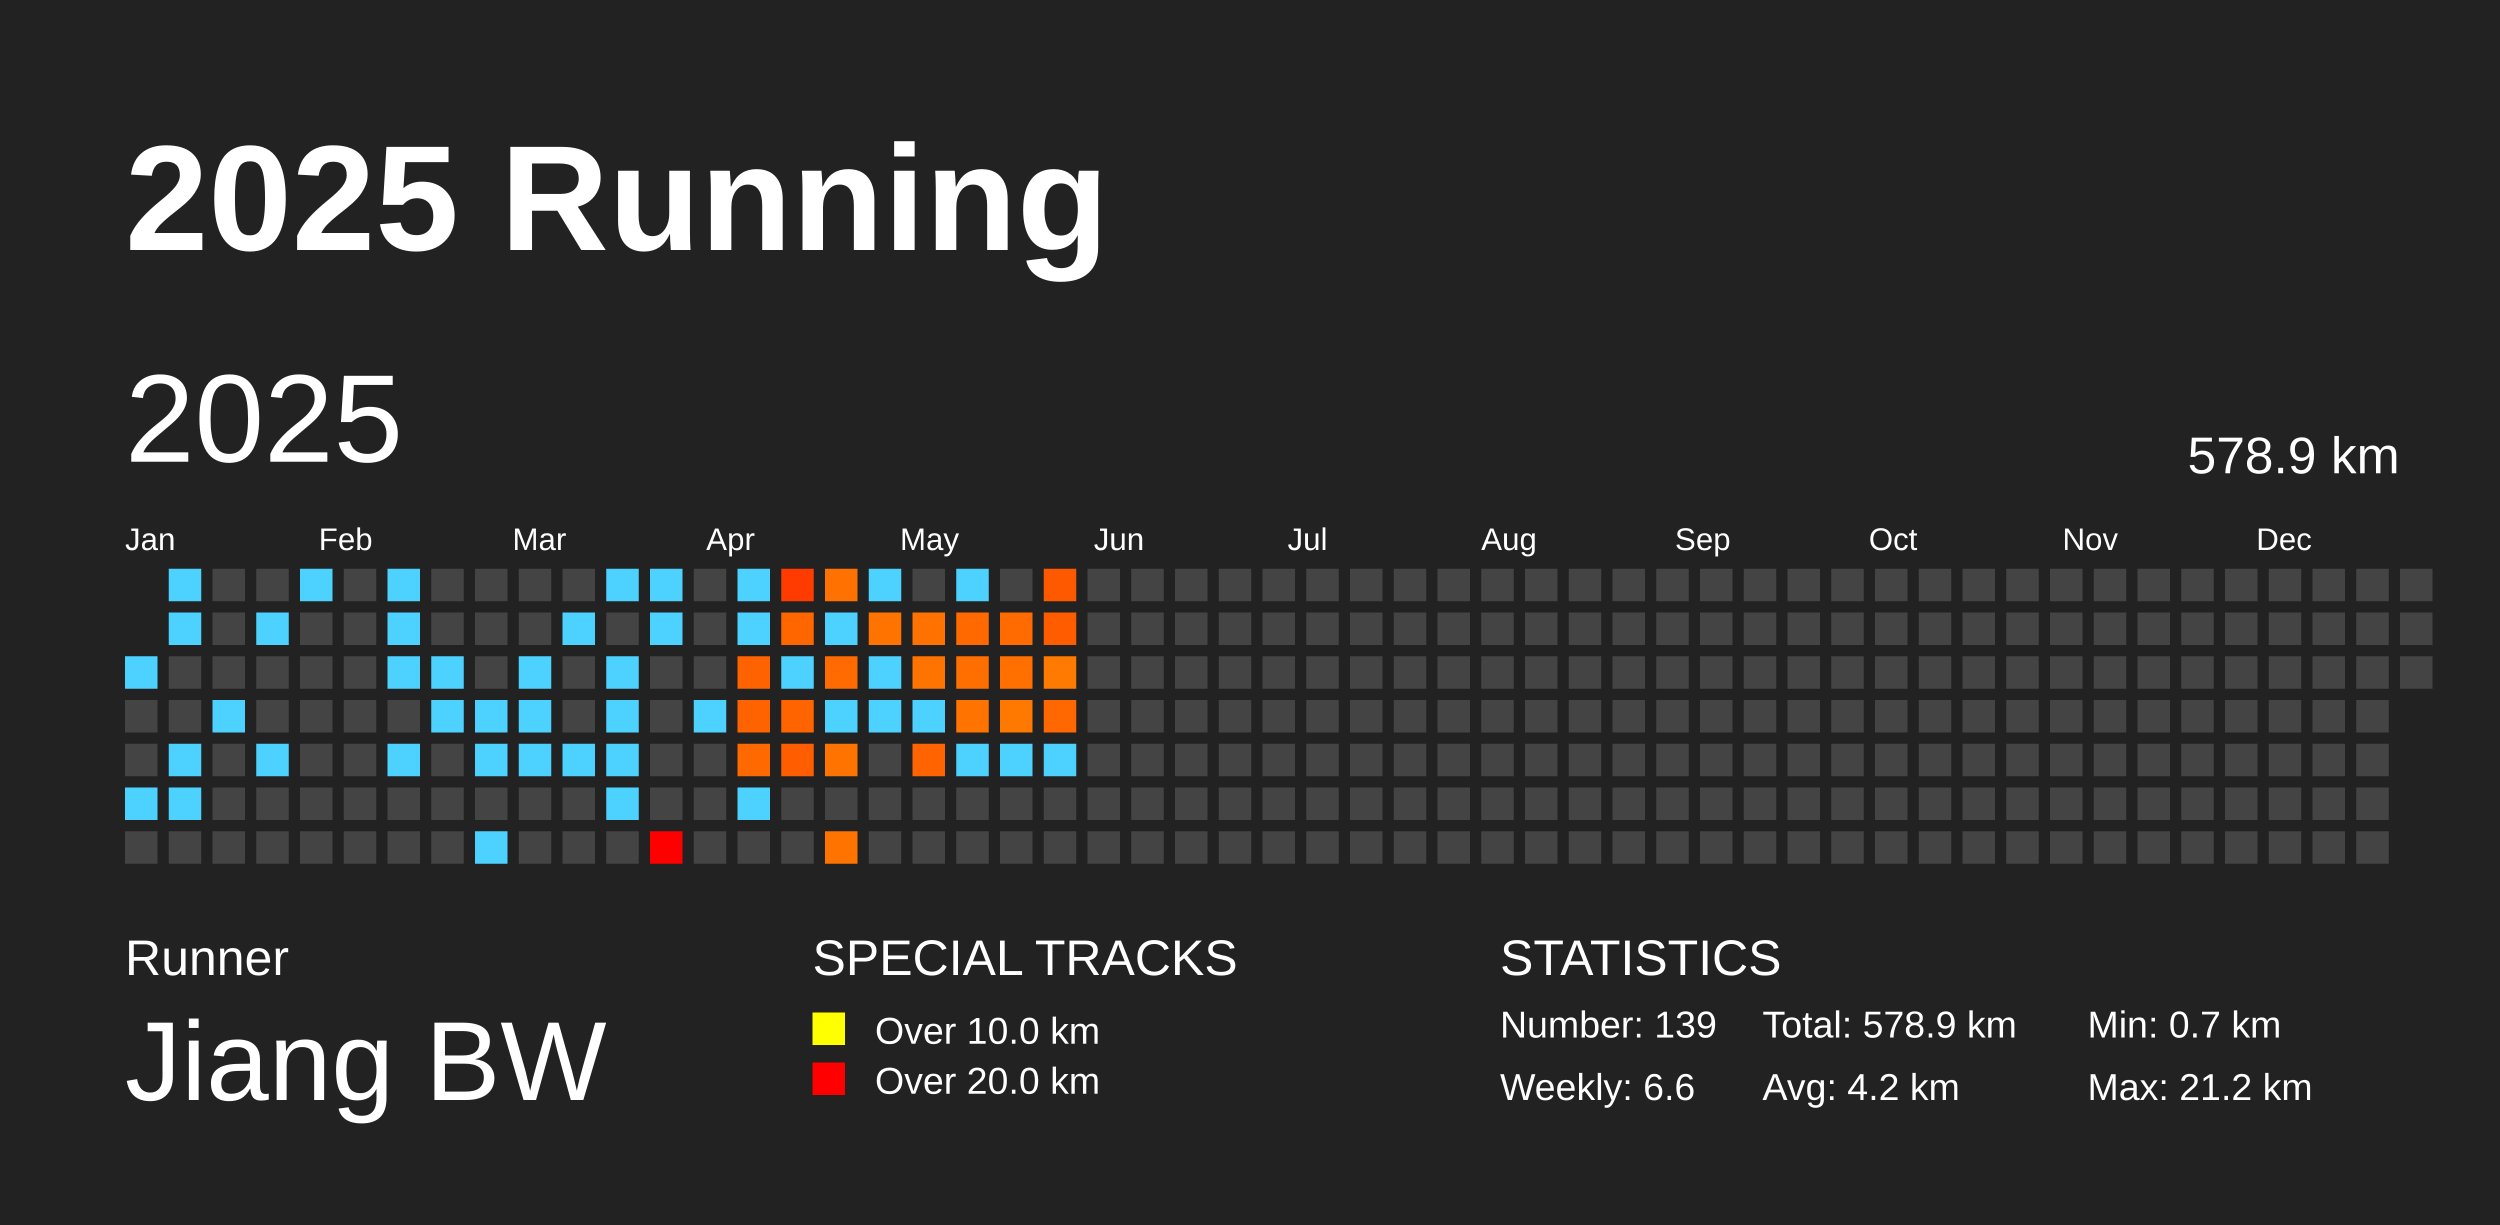
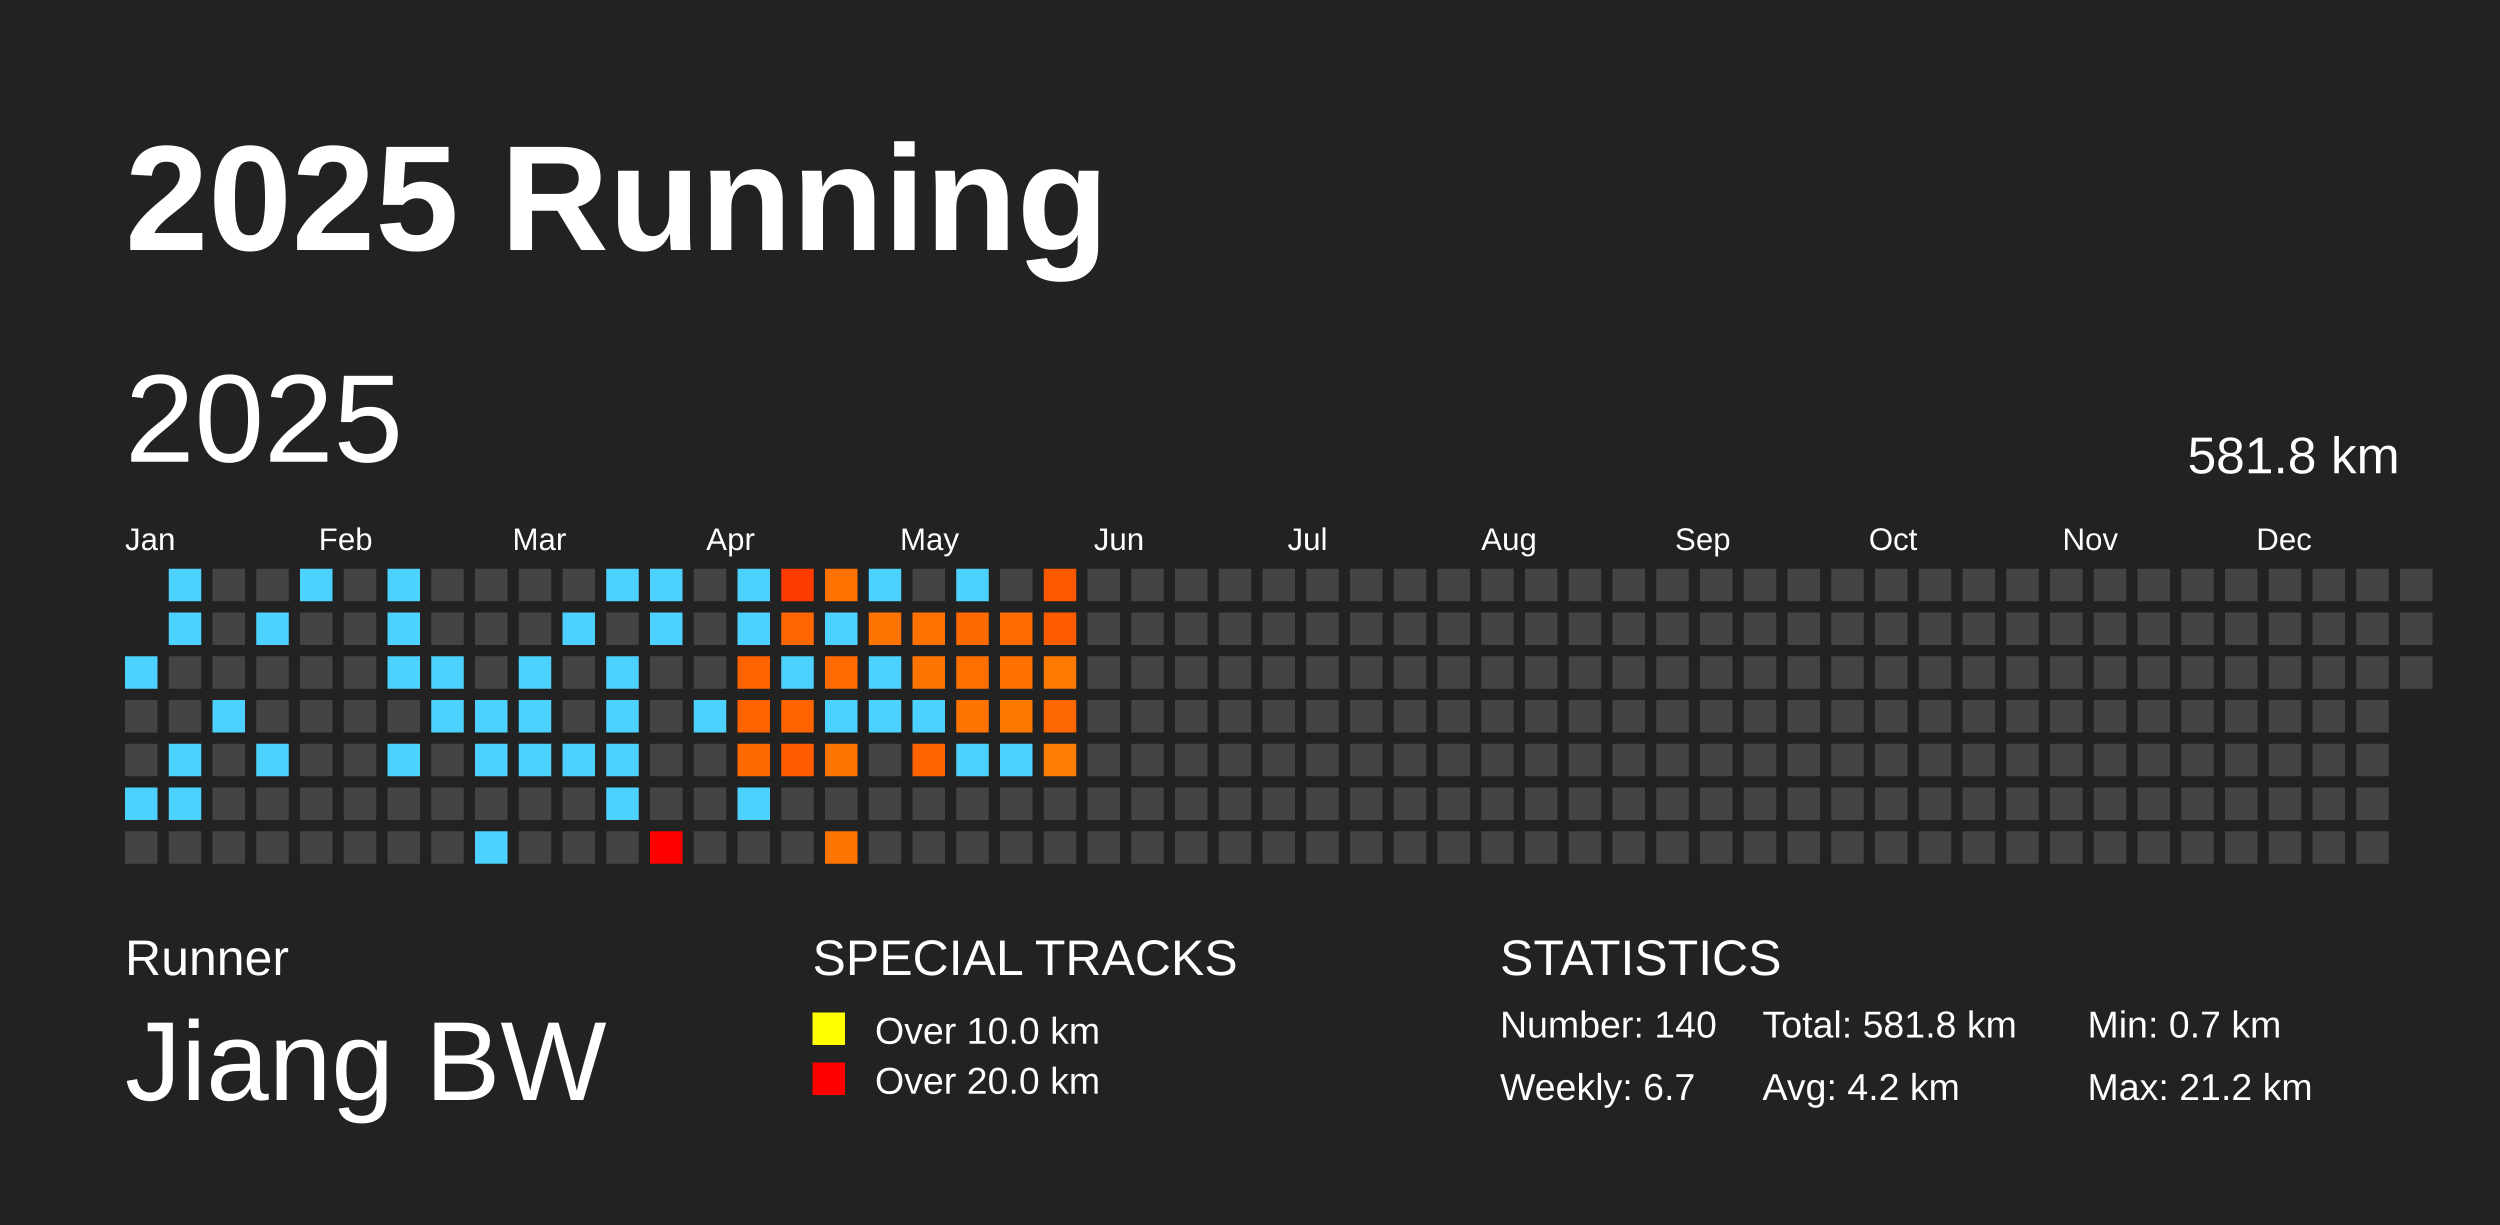
<svg xmlns="http://www.w3.org/2000/svg" baseProfile="full" height="98mm" version="1.1" viewBox="0,0,200,98" width="200mm">
  <defs />
  <rect fill="#222222" height="98" width="200" x="0" y="0" />
  <text fill="#FFFFFF" style="font-size:12px; font-family:Arial; font-weight:bold;" x="10" y="20">2025 Running</text>
  <text fill="#FFFFFF" style="font-size:4px; font-family:Arial" x="10" y="78">Runner</text>
  <text fill="#FFFFFF" style="font-size:9px; font-family:Arial" x="10" y="88">Jiang BW</text>
  <text fill="#FFFFFF" style="font-size:4px; font-family:Arial" x="65" y="78">SPECIAL TRACKS</text>
  <rect fill="yellow" height="2.6" width="2.6" x="65" y="81" />
  <text fill="#FFFFFF" style="font-size:3px; font-family:Arial" x="70" y="83.5">Over 10.0 km</text>
  <rect fill="red" height="2.6" width="2.6" x="65" y="85" />
  <text fill="#FFFFFF" style="font-size:3px; font-family:Arial" x="70" y="87.5">Over 20.0 km</text>
  <text fill="#FFFFFF" style="font-size:4px; font-family:Arial" x="120" y="78">STATISTICS</text>
-   <text fill="#FFFFFF" style="font-size:3px; font-family:Arial" x="120" y="83">Number: 139</text>
-   <text fill="#FFFFFF" style="font-size:3px; font-family:Arial" x="120" y="88">Weekly: 6.6</text>
-   <text fill="#FFFFFF" style="font-size:3px; font-family:Arial" x="141" y="83">Total: 578.9 km</text>
+   <text fill="#FFFFFF" style="font-size:3px; font-family:Arial" x="120" y="83">Number: 140</text>
+   <text fill="#FFFFFF" style="font-size:3px; font-family:Arial" x="120" y="88">Weekly: 6.7</text>
+   <text fill="#FFFFFF" style="font-size:3px; font-family:Arial" x="141" y="83">Total: 581.8 km</text>
  <text fill="#FFFFFF" style="font-size:3px; font-family:Arial" x="141" y="88">Avg: 4.2 km</text>
  <text fill="#FFFFFF" style="font-size:3px; font-family:Arial" x="167" y="83">Min: 0.7 km</text>
  <text fill="#FFFFFF" style="font-size:3px; font-family:Arial" x="167" y="88">Max: 21.2 km</text>
  <text dominant-baseline="hanging" fill="#FFFFFF" style="font-size:10.0px; font-family:Arial;" x="10" y="30">2025</text>
-   <text dominant-baseline="hanging" fill="#FFFFFF" style="font-size:4.125px; font-family:Arial;" x="175" y="35">578.9 km</text>
+   <text dominant-baseline="hanging" fill="#FFFFFF" style="font-size:4.125px; font-family:Arial;" x="175" y="35">581.8 km</text>
  <text fill="#FFFFFF" style="font-size:2.5px; font-family:Arial" x="10.0" y="44">Jan</text>
  <text fill="#FFFFFF" style="font-size:2.5px; font-family:Arial" x="25.5" y="44">Feb</text>
  <text fill="#FFFFFF" style="font-size:2.5px; font-family:Arial" x="41.0" y="44">Mar</text>
  <text fill="#FFFFFF" style="font-size:2.5px; font-family:Arial" x="56.5" y="44">Apr</text>
  <text fill="#FFFFFF" style="font-size:2.5px; font-family:Arial" x="72.0" y="44">May</text>
  <text fill="#FFFFFF" style="font-size:2.5px; font-family:Arial" x="87.5" y="44">Jun</text>
  <text fill="#FFFFFF" style="font-size:2.5px; font-family:Arial" x="103.0" y="44">Jul</text>
  <text fill="#FFFFFF" style="font-size:2.5px; font-family:Arial" x="118.5" y="44">Aug</text>
  <text fill="#FFFFFF" style="font-size:2.5px; font-family:Arial" x="134.0" y="44">Sep</text>
  <text fill="#FFFFFF" style="font-size:2.5px; font-family:Arial" x="149.5" y="44">Oct</text>
  <text fill="#FFFFFF" style="font-size:2.5px; font-family:Arial" x="165.0" y="44">Nov</text>
  <text fill="#FFFFFF" style="font-size:2.5px; font-family:Arial" x="180.5" y="44">Dec</text>
  <rect fill="#4dd2ff" height="2.6" width="2.6" x="10.0" y="52.5" />
  <rect fill="#444444" height="2.6" width="2.6" x="10.0" y="56.0" />
  <rect fill="#444444" height="2.6" width="2.6" x="10.0" y="59.5" />
  <rect fill="#4dd2ff" height="2.6" width="2.6" x="10.0" y="63.0" />
  <rect fill="#444444" height="2.6" width="2.6" x="10.0" y="66.5" />
  <rect fill="#4dd2ff" height="2.6" width="2.6" x="13.5" y="45.5" />
  <rect fill="#4dd2ff" height="2.6" width="2.6" x="13.5" y="49.0" />
  <rect fill="#444444" height="2.6" width="2.6" x="13.5" y="52.5" />
  <rect fill="#444444" height="2.6" width="2.6" x="13.5" y="56.0" />
  <rect fill="#4dd2ff" height="2.6" width="2.6" x="13.5" y="59.5" />
  <rect fill="#4dd2ff" height="2.6" width="2.6" x="13.5" y="63.0" />
  <rect fill="#444444" height="2.6" width="2.6" x="13.5" y="66.5" />
  <rect fill="#444444" height="2.6" width="2.6" x="17.0" y="45.5" />
  <rect fill="#444444" height="2.6" width="2.6" x="17.0" y="49.0" />
  <rect fill="#444444" height="2.6" width="2.6" x="17.0" y="52.5" />
  <rect fill="#4dd2ff" height="2.6" width="2.6" x="17.0" y="56.0" />
  <rect fill="#444444" height="2.6" width="2.6" x="17.0" y="59.5" />
  <rect fill="#444444" height="2.6" width="2.6" x="17.0" y="63.0" />
  <rect fill="#444444" height="2.6" width="2.6" x="17.0" y="66.5" />
  <rect fill="#444444" height="2.6" width="2.6" x="20.5" y="45.5" />
  <rect fill="#4dd2ff" height="2.6" width="2.6" x="20.5" y="49.0" />
  <rect fill="#444444" height="2.6" width="2.6" x="20.5" y="52.5" />
  <rect fill="#444444" height="2.6" width="2.6" x="20.5" y="56.0" />
  <rect fill="#4dd2ff" height="2.6" width="2.6" x="20.5" y="59.5" />
  <rect fill="#444444" height="2.6" width="2.6" x="20.5" y="63.0" />
  <rect fill="#444444" height="2.6" width="2.6" x="20.5" y="66.5" />
  <rect fill="#4dd2ff" height="2.6" width="2.6" x="24.0" y="45.5" />
  <rect fill="#444444" height="2.6" width="2.6" x="24.0" y="49.0" />
  <rect fill="#444444" height="2.6" width="2.6" x="24.0" y="52.5" />
  <rect fill="#444444" height="2.6" width="2.6" x="24.0" y="56.0" />
  <rect fill="#444444" height="2.6" width="2.6" x="24.0" y="59.5" />
  <rect fill="#444444" height="2.6" width="2.6" x="24.0" y="63.0" />
  <rect fill="#444444" height="2.6" width="2.6" x="24.0" y="66.5" />
  <rect fill="#444444" height="2.6" width="2.6" x="27.5" y="45.5" />
  <rect fill="#444444" height="2.6" width="2.6" x="27.5" y="49.0" />
  <rect fill="#444444" height="2.6" width="2.6" x="27.5" y="52.5" />
  <rect fill="#444444" height="2.6" width="2.6" x="27.5" y="56.0" />
  <rect fill="#444444" height="2.6" width="2.6" x="27.5" y="59.5" />
  <rect fill="#444444" height="2.6" width="2.6" x="27.5" y="63.0" />
  <rect fill="#444444" height="2.6" width="2.6" x="27.5" y="66.5" />
  <rect fill="#4dd2ff" height="2.6" width="2.6" x="31.0" y="45.5" />
  <rect fill="#4dd2ff" height="2.6" width="2.6" x="31.0" y="49.0" />
  <rect fill="#4dd2ff" height="2.6" width="2.6" x="31.0" y="52.5" />
  <rect fill="#444444" height="2.6" width="2.6" x="31.0" y="56.0" />
  <rect fill="#4dd2ff" height="2.6" width="2.6" x="31.0" y="59.5" />
  <rect fill="#444444" height="2.6" width="2.6" x="31.0" y="63.0" />
  <rect fill="#444444" height="2.6" width="2.6" x="31.0" y="66.5" />
  <rect fill="#444444" height="2.6" width="2.6" x="34.5" y="45.5" />
  <rect fill="#444444" height="2.6" width="2.6" x="34.5" y="49.0" />
  <rect fill="#4dd2ff" height="2.6" width="2.6" x="34.5" y="52.5" />
  <rect fill="#4dd2ff" height="2.6" width="2.6" x="34.5" y="56.0" />
  <rect fill="#444444" height="2.6" width="2.6" x="34.5" y="59.5" />
  <rect fill="#444444" height="2.6" width="2.6" x="34.5" y="63.0" />
  <rect fill="#444444" height="2.6" width="2.6" x="34.5" y="66.5" />
  <rect fill="#444444" height="2.6" width="2.6" x="38.0" y="45.5" />
  <rect fill="#444444" height="2.6" width="2.6" x="38.0" y="49.0" />
  <rect fill="#444444" height="2.6" width="2.6" x="38.0" y="52.5" />
  <rect fill="#4dd2ff" height="2.6" width="2.6" x="38.0" y="56.0" />
  <rect fill="#4dd2ff" height="2.6" width="2.6" x="38.0" y="59.5" />
  <rect fill="#444444" height="2.6" width="2.6" x="38.0" y="63.0" />
  <rect fill="#4dd2ff" height="2.6" width="2.6" x="38.0" y="66.5" />
  <rect fill="#444444" height="2.6" width="2.6" x="41.5" y="45.5" />
  <rect fill="#444444" height="2.6" width="2.6" x="41.5" y="49.0" />
  <rect fill="#4dd2ff" height="2.6" width="2.6" x="41.5" y="52.5" />
  <rect fill="#4dd2ff" height="2.6" width="2.6" x="41.5" y="56.0" />
  <rect fill="#4dd2ff" height="2.6" width="2.6" x="41.5" y="59.5" />
  <rect fill="#444444" height="2.6" width="2.6" x="41.5" y="63.0" />
  <rect fill="#444444" height="2.6" width="2.6" x="41.5" y="66.5" />
  <rect fill="#444444" height="2.6" width="2.6" x="45.0" y="45.5" />
  <rect fill="#4dd2ff" height="2.6" width="2.6" x="45.0" y="49.0" />
  <rect fill="#444444" height="2.6" width="2.6" x="45.0" y="52.5" />
  <rect fill="#444444" height="2.6" width="2.6" x="45.0" y="56.0" />
  <rect fill="#4dd2ff" height="2.6" width="2.6" x="45.0" y="59.5" />
  <rect fill="#444444" height="2.6" width="2.6" x="45.0" y="63.0" />
  <rect fill="#444444" height="2.6" width="2.6" x="45.0" y="66.5" />
  <rect fill="#4dd2ff" height="2.6" width="2.6" x="48.5" y="45.5" />
  <rect fill="#444444" height="2.6" width="2.6" x="48.5" y="49.0" />
  <rect fill="#4dd2ff" height="2.6" width="2.6" x="48.5" y="52.5" />
  <rect fill="#4dd2ff" height="2.6" width="2.6" x="48.5" y="56.0" />
  <rect fill="#4dd2ff" height="2.6" width="2.6" x="48.5" y="59.5" />
  <rect fill="#4dd2ff" height="2.6" width="2.6" x="48.5" y="63.0" />
  <rect fill="#444444" height="2.6" width="2.6" x="48.5" y="66.5" />
  <rect fill="#4dd2ff" height="2.6" width="2.6" x="52.0" y="45.5" />
  <rect fill="#4dd2ff" height="2.6" width="2.6" x="52.0" y="49.0" />
  <rect fill="#444444" height="2.6" width="2.6" x="52.0" y="52.5" />
  <rect fill="#444444" height="2.6" width="2.6" x="52.0" y="56.0" />
  <rect fill="#444444" height="2.6" width="2.6" x="52.0" y="59.5" />
  <rect fill="#444444" height="2.6" width="2.6" x="52.0" y="63.0" />
  <rect fill="red" height="2.6" width="2.6" x="52.0" y="66.5" />
  <rect fill="#444444" height="2.6" width="2.6" x="55.5" y="45.5" />
  <rect fill="#444444" height="2.6" width="2.6" x="55.5" y="49.0" />
  <rect fill="#444444" height="2.6" width="2.6" x="55.5" y="52.5" />
  <rect fill="#4dd2ff" height="2.6" width="2.6" x="55.5" y="56.0" />
  <rect fill="#444444" height="2.6" width="2.6" x="55.5" y="59.5" />
  <rect fill="#444444" height="2.6" width="2.6" x="55.5" y="63.0" />
  <rect fill="#444444" height="2.6" width="2.6" x="55.5" y="66.5" />
  <rect fill="#4dd2ff" height="2.6" width="2.6" x="59.0" y="45.5" />
  <rect fill="#4dd2ff" height="2.6" width="2.6" x="59.0" y="49.0" />
  <rect fill="#ff6200" height="2.6" width="2.6" x="59.0" y="52.5" />
  <rect fill="#ff6300" height="2.6" width="2.6" x="59.0" y="56.0" />
  <rect fill="#ff6900" height="2.6" width="2.6" x="59.0" y="59.5" />
  <rect fill="#4dd2ff" height="2.6" width="2.6" x="59.0" y="63.0" />
  <rect fill="#444444" height="2.6" width="2.6" x="59.0" y="66.5" />
  <rect fill="#ff3b00" height="2.6" width="2.6" x="62.5" y="45.5" />
  <rect fill="#ff6600" height="2.6" width="2.6" x="62.5" y="49.0" />
  <rect fill="#4dd2ff" height="2.6" width="2.6" x="62.5" y="52.5" />
  <rect fill="#ff6400" height="2.6" width="2.6" x="62.5" y="56.0" />
  <rect fill="#ff5d00" height="2.6" width="2.6" x="62.5" y="59.5" />
  <rect fill="#444444" height="2.6" width="2.6" x="62.5" y="63.0" />
  <rect fill="#444444" height="2.6" width="2.6" x="62.5" y="66.5" />
  <rect fill="#ff7100" height="2.6" width="2.6" x="66.0" y="45.5" />
  <rect fill="#4dd2ff" height="2.6" width="2.6" x="66.0" y="49.0" />
  <rect fill="#ff6b00" height="2.6" width="2.6" x="66.0" y="52.5" />
  <rect fill="#4dd2ff" height="2.6" width="2.6" x="66.0" y="56.0" />
  <rect fill="#ff7400" height="2.6" width="2.6" x="66.0" y="59.5" />
  <rect fill="#444444" height="2.6" width="2.6" x="66.0" y="63.0" />
  <rect fill="#ff7300" height="2.6" width="2.6" x="66.0" y="66.5" />
  <rect fill="#4dd2ff" height="2.6" width="2.6" x="69.5" y="45.5" />
  <rect fill="#ff7400" height="2.6" width="2.6" x="69.5" y="49.0" />
  <rect fill="#4dd2ff" height="2.6" width="2.6" x="69.5" y="52.5" />
  <rect fill="#4dd2ff" height="2.6" width="2.6" x="69.5" y="56.0" />
  <rect fill="#444444" height="2.6" width="2.6" x="69.5" y="59.5" />
  <rect fill="#444444" height="2.6" width="2.6" x="69.5" y="63.0" />
  <rect fill="#444444" height="2.6" width="2.6" x="69.5" y="66.5" />
  <rect fill="#444444" height="2.6" width="2.6" x="73.0" y="45.5" />
  <rect fill="#ff7200" height="2.6" width="2.6" x="73.0" y="49.0" />
  <rect fill="#ff7300" height="2.6" width="2.6" x="73.0" y="52.5" />
  <rect fill="#4dd2ff" height="2.6" width="2.6" x="73.0" y="56.0" />
  <rect fill="#ff6400" height="2.6" width="2.6" x="73.0" y="59.5" />
  <rect fill="#444444" height="2.6" width="2.6" x="73.0" y="63.0" />
  <rect fill="#444444" height="2.6" width="2.6" x="73.0" y="66.5" />
  <rect fill="#4dd2ff" height="2.6" width="2.6" x="76.5" y="45.5" />
  <rect fill="#ff6900" height="2.6" width="2.6" x="76.5" y="49.0" />
  <rect fill="#ff6f00" height="2.6" width="2.6" x="76.5" y="52.5" />
  <rect fill="#ff7300" height="2.6" width="2.6" x="76.5" y="56.0" />
  <rect fill="#4dd2ff" height="2.6" width="2.6" x="76.5" y="59.5" />
  <rect fill="#444444" height="2.6" width="2.6" x="76.5" y="63.0" />
  <rect fill="#444444" height="2.6" width="2.6" x="76.5" y="66.5" />
  <rect fill="#444444" height="2.6" width="2.6" x="80.0" y="45.5" />
  <rect fill="#ff6b00" height="2.6" width="2.6" x="80.0" y="49.0" />
  <rect fill="#ff7000" height="2.6" width="2.6" x="80.0" y="52.5" />
  <rect fill="#ff7800" height="2.6" width="2.6" x="80.0" y="56.0" />
  <rect fill="#4dd2ff" height="2.6" width="2.6" x="80.0" y="59.5" />
  <rect fill="#444444" height="2.6" width="2.6" x="80.0" y="63.0" />
  <rect fill="#444444" height="2.6" width="2.6" x="80.0" y="66.5" />
  <rect fill="#ff5900" height="2.6" width="2.6" x="83.5" y="45.5" />
  <rect fill="#ff5c00" height="2.6" width="2.6" x="83.5" y="49.0" />
  <rect fill="#ff7a00" height="2.6" width="2.6" x="83.5" y="52.5" />
  <rect fill="#ff6800" height="2.6" width="2.6" x="83.5" y="56.0" />
-   <rect fill="#4dd2ff" height="2.6" width="2.6" x="83.5" y="59.5" />
+   <rect fill="#ff7d00" height="2.6" width="2.6" x="83.5" y="59.5" />
  <rect fill="#444444" height="2.6" width="2.6" x="83.5" y="63.0" />
  <rect fill="#444444" height="2.6" width="2.6" x="83.5" y="66.5" />
  <rect fill="#444444" height="2.6" width="2.6" x="87.0" y="45.5" />
  <rect fill="#444444" height="2.6" width="2.6" x="87.0" y="49.0" />
  <rect fill="#444444" height="2.6" width="2.6" x="87.0" y="52.5" />
  <rect fill="#444444" height="2.6" width="2.6" x="87.0" y="56.0" />
  <rect fill="#444444" height="2.6" width="2.6" x="87.0" y="59.5" />
  <rect fill="#444444" height="2.6" width="2.6" x="87.0" y="63.0" />
  <rect fill="#444444" height="2.6" width="2.6" x="87.0" y="66.5" />
  <rect fill="#444444" height="2.6" width="2.6" x="90.5" y="45.5" />
  <rect fill="#444444" height="2.6" width="2.6" x="90.5" y="49.0" />
  <rect fill="#444444" height="2.6" width="2.6" x="90.5" y="52.5" />
  <rect fill="#444444" height="2.6" width="2.6" x="90.5" y="56.0" />
  <rect fill="#444444" height="2.6" width="2.6" x="90.5" y="59.5" />
  <rect fill="#444444" height="2.6" width="2.6" x="90.5" y="63.0" />
  <rect fill="#444444" height="2.6" width="2.6" x="90.5" y="66.5" />
  <rect fill="#444444" height="2.6" width="2.6" x="94.0" y="45.5" />
  <rect fill="#444444" height="2.6" width="2.6" x="94.0" y="49.0" />
  <rect fill="#444444" height="2.6" width="2.6" x="94.0" y="52.5" />
  <rect fill="#444444" height="2.6" width="2.6" x="94.0" y="56.0" />
  <rect fill="#444444" height="2.6" width="2.6" x="94.0" y="59.5" />
  <rect fill="#444444" height="2.6" width="2.6" x="94.0" y="63.0" />
  <rect fill="#444444" height="2.6" width="2.6" x="94.0" y="66.5" />
  <rect fill="#444444" height="2.6" width="2.6" x="97.5" y="45.5" />
  <rect fill="#444444" height="2.6" width="2.6" x="97.5" y="49.0" />
  <rect fill="#444444" height="2.6" width="2.6" x="97.5" y="52.5" />
  <rect fill="#444444" height="2.6" width="2.6" x="97.5" y="56.0" />
  <rect fill="#444444" height="2.6" width="2.6" x="97.5" y="59.5" />
  <rect fill="#444444" height="2.6" width="2.6" x="97.5" y="63.0" />
  <rect fill="#444444" height="2.6" width="2.6" x="97.5" y="66.5" />
  <rect fill="#444444" height="2.6" width="2.6" x="101.0" y="45.5" />
  <rect fill="#444444" height="2.6" width="2.6" x="101.0" y="49.0" />
  <rect fill="#444444" height="2.6" width="2.6" x="101.0" y="52.5" />
  <rect fill="#444444" height="2.6" width="2.6" x="101.0" y="56.0" />
  <rect fill="#444444" height="2.6" width="2.6" x="101.0" y="59.5" />
  <rect fill="#444444" height="2.6" width="2.6" x="101.0" y="63.0" />
  <rect fill="#444444" height="2.6" width="2.6" x="101.0" y="66.5" />
  <rect fill="#444444" height="2.6" width="2.6" x="104.5" y="45.5" />
  <rect fill="#444444" height="2.6" width="2.6" x="104.5" y="49.0" />
  <rect fill="#444444" height="2.6" width="2.6" x="104.5" y="52.5" />
  <rect fill="#444444" height="2.6" width="2.6" x="104.5" y="56.0" />
  <rect fill="#444444" height="2.6" width="2.6" x="104.5" y="59.5" />
  <rect fill="#444444" height="2.6" width="2.6" x="104.5" y="63.0" />
  <rect fill="#444444" height="2.6" width="2.6" x="104.5" y="66.5" />
  <rect fill="#444444" height="2.6" width="2.6" x="108.0" y="45.5" />
  <rect fill="#444444" height="2.6" width="2.6" x="108.0" y="49.0" />
  <rect fill="#444444" height="2.6" width="2.6" x="108.0" y="52.5" />
  <rect fill="#444444" height="2.6" width="2.6" x="108.0" y="56.0" />
  <rect fill="#444444" height="2.6" width="2.6" x="108.0" y="59.5" />
  <rect fill="#444444" height="2.6" width="2.6" x="108.0" y="63.0" />
  <rect fill="#444444" height="2.6" width="2.6" x="108.0" y="66.5" />
  <rect fill="#444444" height="2.6" width="2.6" x="111.5" y="45.5" />
  <rect fill="#444444" height="2.6" width="2.6" x="111.5" y="49.0" />
  <rect fill="#444444" height="2.6" width="2.6" x="111.5" y="52.5" />
  <rect fill="#444444" height="2.6" width="2.6" x="111.5" y="56.0" />
  <rect fill="#444444" height="2.6" width="2.6" x="111.5" y="59.5" />
  <rect fill="#444444" height="2.6" width="2.6" x="111.5" y="63.0" />
  <rect fill="#444444" height="2.6" width="2.6" x="111.5" y="66.5" />
  <rect fill="#444444" height="2.6" width="2.6" x="115.0" y="45.5" />
  <rect fill="#444444" height="2.6" width="2.6" x="115.0" y="49.0" />
  <rect fill="#444444" height="2.6" width="2.6" x="115.0" y="52.5" />
  <rect fill="#444444" height="2.6" width="2.6" x="115.0" y="56.0" />
  <rect fill="#444444" height="2.6" width="2.6" x="115.0" y="59.5" />
  <rect fill="#444444" height="2.6" width="2.6" x="115.0" y="63.0" />
  <rect fill="#444444" height="2.6" width="2.6" x="115.0" y="66.5" />
  <rect fill="#444444" height="2.6" width="2.6" x="118.5" y="45.5" />
  <rect fill="#444444" height="2.6" width="2.6" x="118.5" y="49.0" />
  <rect fill="#444444" height="2.6" width="2.6" x="118.5" y="52.5" />
  <rect fill="#444444" height="2.6" width="2.6" x="118.5" y="56.0" />
  <rect fill="#444444" height="2.6" width="2.6" x="118.5" y="59.5" />
  <rect fill="#444444" height="2.6" width="2.6" x="118.5" y="63.0" />
  <rect fill="#444444" height="2.6" width="2.6" x="118.5" y="66.5" />
  <rect fill="#444444" height="2.6" width="2.6" x="122.0" y="45.5" />
  <rect fill="#444444" height="2.6" width="2.6" x="122.0" y="49.0" />
  <rect fill="#444444" height="2.6" width="2.6" x="122.0" y="52.5" />
  <rect fill="#444444" height="2.6" width="2.6" x="122.0" y="56.0" />
  <rect fill="#444444" height="2.6" width="2.6" x="122.0" y="59.5" />
  <rect fill="#444444" height="2.6" width="2.6" x="122.0" y="63.0" />
  <rect fill="#444444" height="2.6" width="2.6" x="122.0" y="66.5" />
  <rect fill="#444444" height="2.6" width="2.6" x="125.5" y="45.5" />
  <rect fill="#444444" height="2.6" width="2.6" x="125.5" y="49.0" />
  <rect fill="#444444" height="2.6" width="2.6" x="125.5" y="52.5" />
  <rect fill="#444444" height="2.6" width="2.6" x="125.5" y="56.0" />
  <rect fill="#444444" height="2.6" width="2.6" x="125.5" y="59.5" />
  <rect fill="#444444" height="2.6" width="2.6" x="125.5" y="63.0" />
  <rect fill="#444444" height="2.6" width="2.6" x="125.5" y="66.5" />
  <rect fill="#444444" height="2.6" width="2.6" x="129.0" y="45.5" />
  <rect fill="#444444" height="2.6" width="2.6" x="129.0" y="49.0" />
  <rect fill="#444444" height="2.6" width="2.6" x="129.0" y="52.5" />
  <rect fill="#444444" height="2.6" width="2.6" x="129.0" y="56.0" />
  <rect fill="#444444" height="2.6" width="2.6" x="129.0" y="59.5" />
  <rect fill="#444444" height="2.6" width="2.6" x="129.0" y="63.0" />
  <rect fill="#444444" height="2.6" width="2.6" x="129.0" y="66.5" />
  <rect fill="#444444" height="2.6" width="2.6" x="132.5" y="45.5" />
  <rect fill="#444444" height="2.6" width="2.6" x="132.5" y="49.0" />
  <rect fill="#444444" height="2.6" width="2.6" x="132.5" y="52.5" />
  <rect fill="#444444" height="2.6" width="2.6" x="132.5" y="56.0" />
  <rect fill="#444444" height="2.6" width="2.6" x="132.5" y="59.5" />
  <rect fill="#444444" height="2.6" width="2.6" x="132.5" y="63.0" />
  <rect fill="#444444" height="2.6" width="2.6" x="132.5" y="66.5" />
  <rect fill="#444444" height="2.6" width="2.6" x="136.0" y="45.5" />
  <rect fill="#444444" height="2.6" width="2.6" x="136.0" y="49.0" />
  <rect fill="#444444" height="2.6" width="2.6" x="136.0" y="52.5" />
  <rect fill="#444444" height="2.6" width="2.6" x="136.0" y="56.0" />
  <rect fill="#444444" height="2.6" width="2.6" x="136.0" y="59.5" />
  <rect fill="#444444" height="2.6" width="2.6" x="136.0" y="63.0" />
  <rect fill="#444444" height="2.6" width="2.6" x="136.0" y="66.5" />
  <rect fill="#444444" height="2.6" width="2.6" x="139.5" y="45.5" />
  <rect fill="#444444" height="2.6" width="2.6" x="139.5" y="49.0" />
  <rect fill="#444444" height="2.6" width="2.6" x="139.5" y="52.5" />
  <rect fill="#444444" height="2.6" width="2.6" x="139.5" y="56.0" />
  <rect fill="#444444" height="2.6" width="2.6" x="139.5" y="59.5" />
  <rect fill="#444444" height="2.6" width="2.6" x="139.5" y="63.0" />
  <rect fill="#444444" height="2.6" width="2.6" x="139.5" y="66.5" />
  <rect fill="#444444" height="2.6" width="2.6" x="143.0" y="45.5" />
  <rect fill="#444444" height="2.6" width="2.6" x="143.0" y="49.0" />
  <rect fill="#444444" height="2.6" width="2.6" x="143.0" y="52.5" />
  <rect fill="#444444" height="2.6" width="2.6" x="143.0" y="56.0" />
  <rect fill="#444444" height="2.6" width="2.6" x="143.0" y="59.5" />
  <rect fill="#444444" height="2.6" width="2.6" x="143.0" y="63.0" />
  <rect fill="#444444" height="2.6" width="2.6" x="143.0" y="66.5" />
  <rect fill="#444444" height="2.6" width="2.6" x="146.5" y="45.5" />
  <rect fill="#444444" height="2.6" width="2.6" x="146.5" y="49.0" />
  <rect fill="#444444" height="2.6" width="2.6" x="146.5" y="52.5" />
  <rect fill="#444444" height="2.6" width="2.6" x="146.5" y="56.0" />
  <rect fill="#444444" height="2.6" width="2.6" x="146.5" y="59.5" />
  <rect fill="#444444" height="2.6" width="2.6" x="146.5" y="63.0" />
  <rect fill="#444444" height="2.6" width="2.6" x="146.5" y="66.5" />
  <rect fill="#444444" height="2.6" width="2.6" x="150.0" y="45.5" />
  <rect fill="#444444" height="2.6" width="2.6" x="150.0" y="49.0" />
  <rect fill="#444444" height="2.6" width="2.6" x="150.0" y="52.5" />
  <rect fill="#444444" height="2.6" width="2.6" x="150.0" y="56.0" />
  <rect fill="#444444" height="2.6" width="2.6" x="150.0" y="59.5" />
  <rect fill="#444444" height="2.6" width="2.6" x="150.0" y="63.0" />
  <rect fill="#444444" height="2.6" width="2.6" x="150.0" y="66.5" />
  <rect fill="#444444" height="2.6" width="2.6" x="153.5" y="45.5" />
  <rect fill="#444444" height="2.6" width="2.6" x="153.5" y="49.0" />
  <rect fill="#444444" height="2.6" width="2.6" x="153.5" y="52.5" />
  <rect fill="#444444" height="2.6" width="2.6" x="153.5" y="56.0" />
  <rect fill="#444444" height="2.6" width="2.6" x="153.5" y="59.5" />
  <rect fill="#444444" height="2.6" width="2.6" x="153.5" y="63.0" />
  <rect fill="#444444" height="2.6" width="2.6" x="153.5" y="66.5" />
  <rect fill="#444444" height="2.6" width="2.6" x="157.0" y="45.5" />
  <rect fill="#444444" height="2.6" width="2.6" x="157.0" y="49.0" />
  <rect fill="#444444" height="2.6" width="2.6" x="157.0" y="52.5" />
  <rect fill="#444444" height="2.6" width="2.6" x="157.0" y="56.0" />
  <rect fill="#444444" height="2.6" width="2.6" x="157.0" y="59.5" />
  <rect fill="#444444" height="2.6" width="2.6" x="157.0" y="63.0" />
  <rect fill="#444444" height="2.6" width="2.6" x="157.0" y="66.5" />
  <rect fill="#444444" height="2.6" width="2.6" x="160.5" y="45.5" />
  <rect fill="#444444" height="2.6" width="2.6" x="160.5" y="49.0" />
  <rect fill="#444444" height="2.6" width="2.6" x="160.5" y="52.5" />
  <rect fill="#444444" height="2.6" width="2.6" x="160.5" y="56.0" />
  <rect fill="#444444" height="2.6" width="2.6" x="160.5" y="59.5" />
  <rect fill="#444444" height="2.6" width="2.6" x="160.5" y="63.0" />
  <rect fill="#444444" height="2.6" width="2.6" x="160.5" y="66.5" />
  <rect fill="#444444" height="2.6" width="2.6" x="164.0" y="45.5" />
  <rect fill="#444444" height="2.6" width="2.6" x="164.0" y="49.0" />
  <rect fill="#444444" height="2.6" width="2.6" x="164.0" y="52.5" />
  <rect fill="#444444" height="2.6" width="2.6" x="164.0" y="56.0" />
  <rect fill="#444444" height="2.6" width="2.6" x="164.0" y="59.5" />
  <rect fill="#444444" height="2.6" width="2.6" x="164.0" y="63.0" />
  <rect fill="#444444" height="2.6" width="2.6" x="164.0" y="66.5" />
  <rect fill="#444444" height="2.6" width="2.6" x="167.5" y="45.5" />
  <rect fill="#444444" height="2.6" width="2.6" x="167.5" y="49.0" />
  <rect fill="#444444" height="2.6" width="2.6" x="167.5" y="52.5" />
  <rect fill="#444444" height="2.6" width="2.6" x="167.5" y="56.0" />
  <rect fill="#444444" height="2.6" width="2.6" x="167.5" y="59.5" />
  <rect fill="#444444" height="2.6" width="2.6" x="167.5" y="63.0" />
  <rect fill="#444444" height="2.6" width="2.6" x="167.5" y="66.5" />
  <rect fill="#444444" height="2.6" width="2.6" x="171.0" y="45.5" />
  <rect fill="#444444" height="2.6" width="2.6" x="171.0" y="49.0" />
  <rect fill="#444444" height="2.6" width="2.6" x="171.0" y="52.5" />
  <rect fill="#444444" height="2.6" width="2.6" x="171.0" y="56.0" />
  <rect fill="#444444" height="2.6" width="2.6" x="171.0" y="59.5" />
  <rect fill="#444444" height="2.6" width="2.6" x="171.0" y="63.0" />
  <rect fill="#444444" height="2.6" width="2.6" x="171.0" y="66.5" />
  <rect fill="#444444" height="2.6" width="2.6" x="174.5" y="45.5" />
  <rect fill="#444444" height="2.6" width="2.6" x="174.5" y="49.0" />
  <rect fill="#444444" height="2.6" width="2.6" x="174.5" y="52.5" />
  <rect fill="#444444" height="2.6" width="2.6" x="174.5" y="56.0" />
  <rect fill="#444444" height="2.6" width="2.6" x="174.5" y="59.5" />
  <rect fill="#444444" height="2.6" width="2.6" x="174.5" y="63.0" />
  <rect fill="#444444" height="2.6" width="2.6" x="174.5" y="66.5" />
  <rect fill="#444444" height="2.6" width="2.6" x="178.0" y="45.5" />
  <rect fill="#444444" height="2.6" width="2.6" x="178.0" y="49.0" />
  <rect fill="#444444" height="2.6" width="2.6" x="178.0" y="52.5" />
  <rect fill="#444444" height="2.6" width="2.6" x="178.0" y="56.0" />
  <rect fill="#444444" height="2.6" width="2.6" x="178.0" y="59.5" />
  <rect fill="#444444" height="2.6" width="2.6" x="178.0" y="63.0" />
  <rect fill="#444444" height="2.6" width="2.6" x="178.0" y="66.5" />
  <rect fill="#444444" height="2.6" width="2.6" x="181.5" y="45.5" />
  <rect fill="#444444" height="2.6" width="2.6" x="181.5" y="49.0" />
  <rect fill="#444444" height="2.6" width="2.6" x="181.5" y="52.5" />
  <rect fill="#444444" height="2.6" width="2.6" x="181.5" y="56.0" />
  <rect fill="#444444" height="2.6" width="2.6" x="181.5" y="59.5" />
  <rect fill="#444444" height="2.6" width="2.6" x="181.5" y="63.0" />
  <rect fill="#444444" height="2.6" width="2.6" x="181.5" y="66.5" />
  <rect fill="#444444" height="2.6" width="2.6" x="185.0" y="45.5" />
  <rect fill="#444444" height="2.6" width="2.6" x="185.0" y="49.0" />
  <rect fill="#444444" height="2.6" width="2.6" x="185.0" y="52.5" />
  <rect fill="#444444" height="2.6" width="2.6" x="185.0" y="56.0" />
  <rect fill="#444444" height="2.6" width="2.6" x="185.0" y="59.5" />
  <rect fill="#444444" height="2.6" width="2.6" x="185.0" y="63.0" />
  <rect fill="#444444" height="2.6" width="2.6" x="185.0" y="66.5" />
  <rect fill="#444444" height="2.6" width="2.6" x="188.5" y="45.5" />
  <rect fill="#444444" height="2.6" width="2.6" x="188.5" y="49.0" />
  <rect fill="#444444" height="2.6" width="2.6" x="188.5" y="52.5" />
  <rect fill="#444444" height="2.6" width="2.6" x="188.5" y="56.0" />
  <rect fill="#444444" height="2.6" width="2.6" x="188.5" y="59.5" />
  <rect fill="#444444" height="2.6" width="2.6" x="188.5" y="63.0" />
  <rect fill="#444444" height="2.6" width="2.6" x="188.5" y="66.5" />
  <rect fill="#444444" height="2.6" width="2.6" x="192.0" y="45.5" />
  <rect fill="#444444" height="2.6" width="2.6" x="192.0" y="49.0" />
  <rect fill="#444444" height="2.6" width="2.6" x="192.0" y="52.5" />
</svg>
